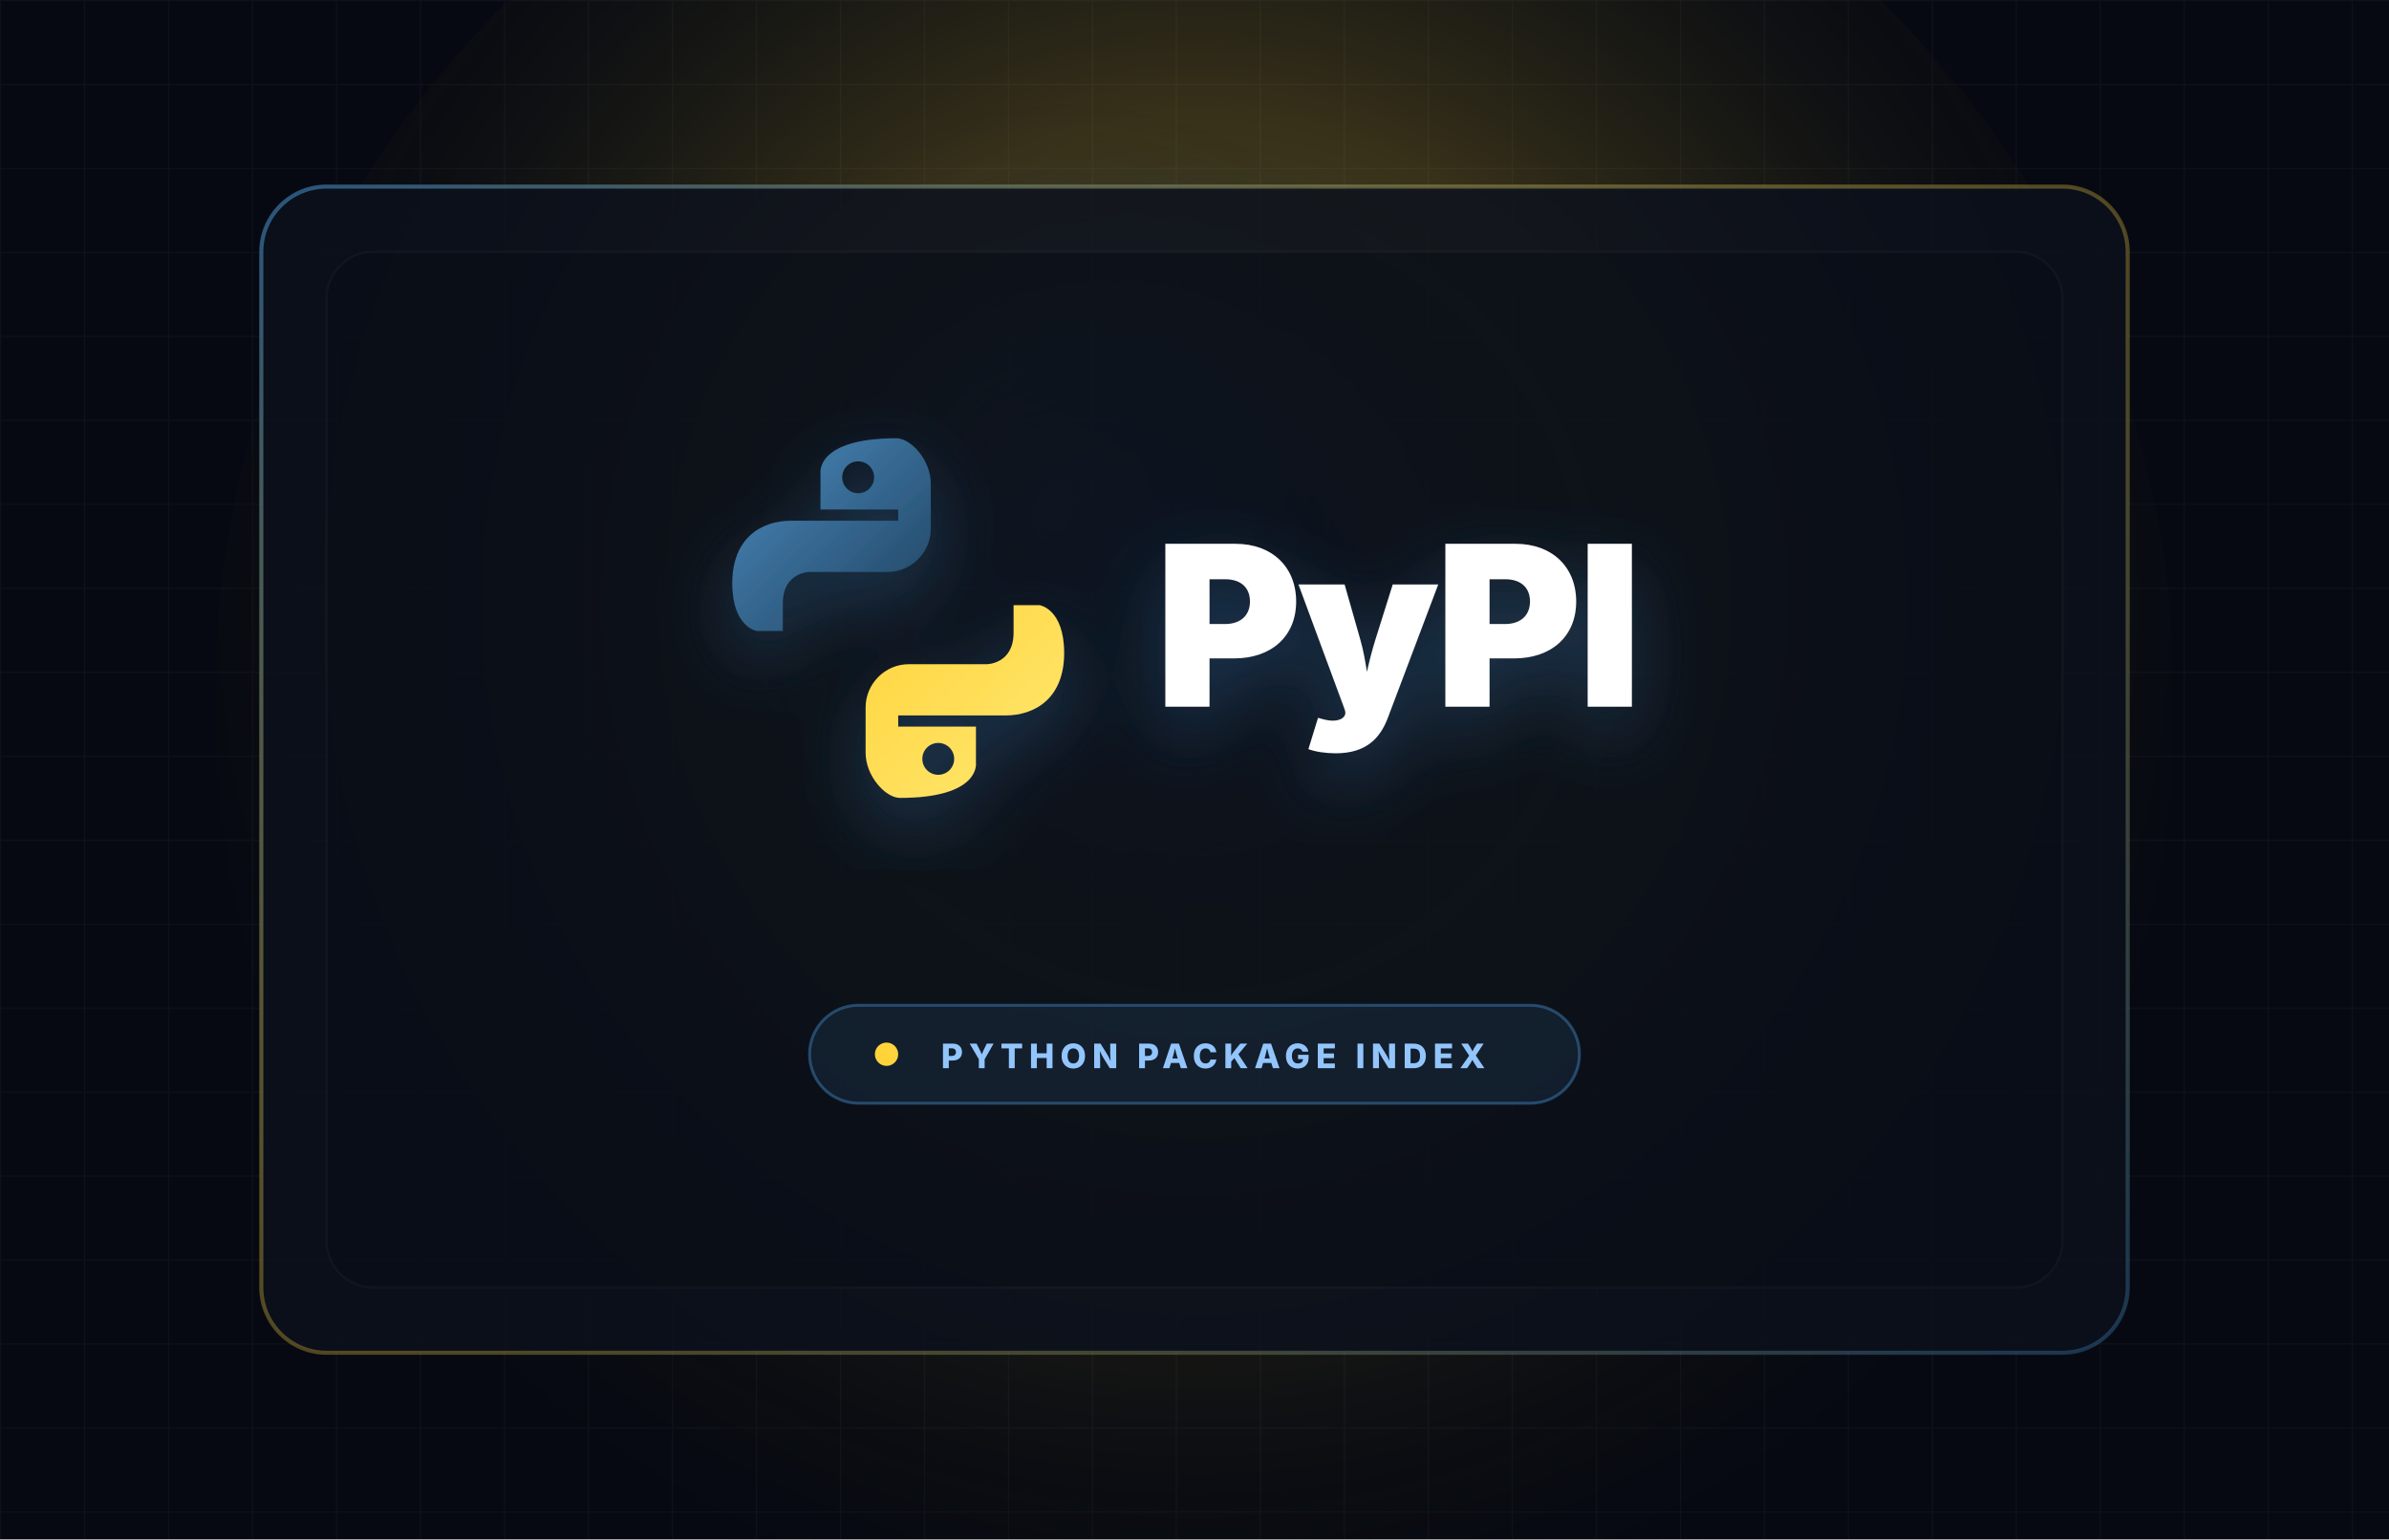
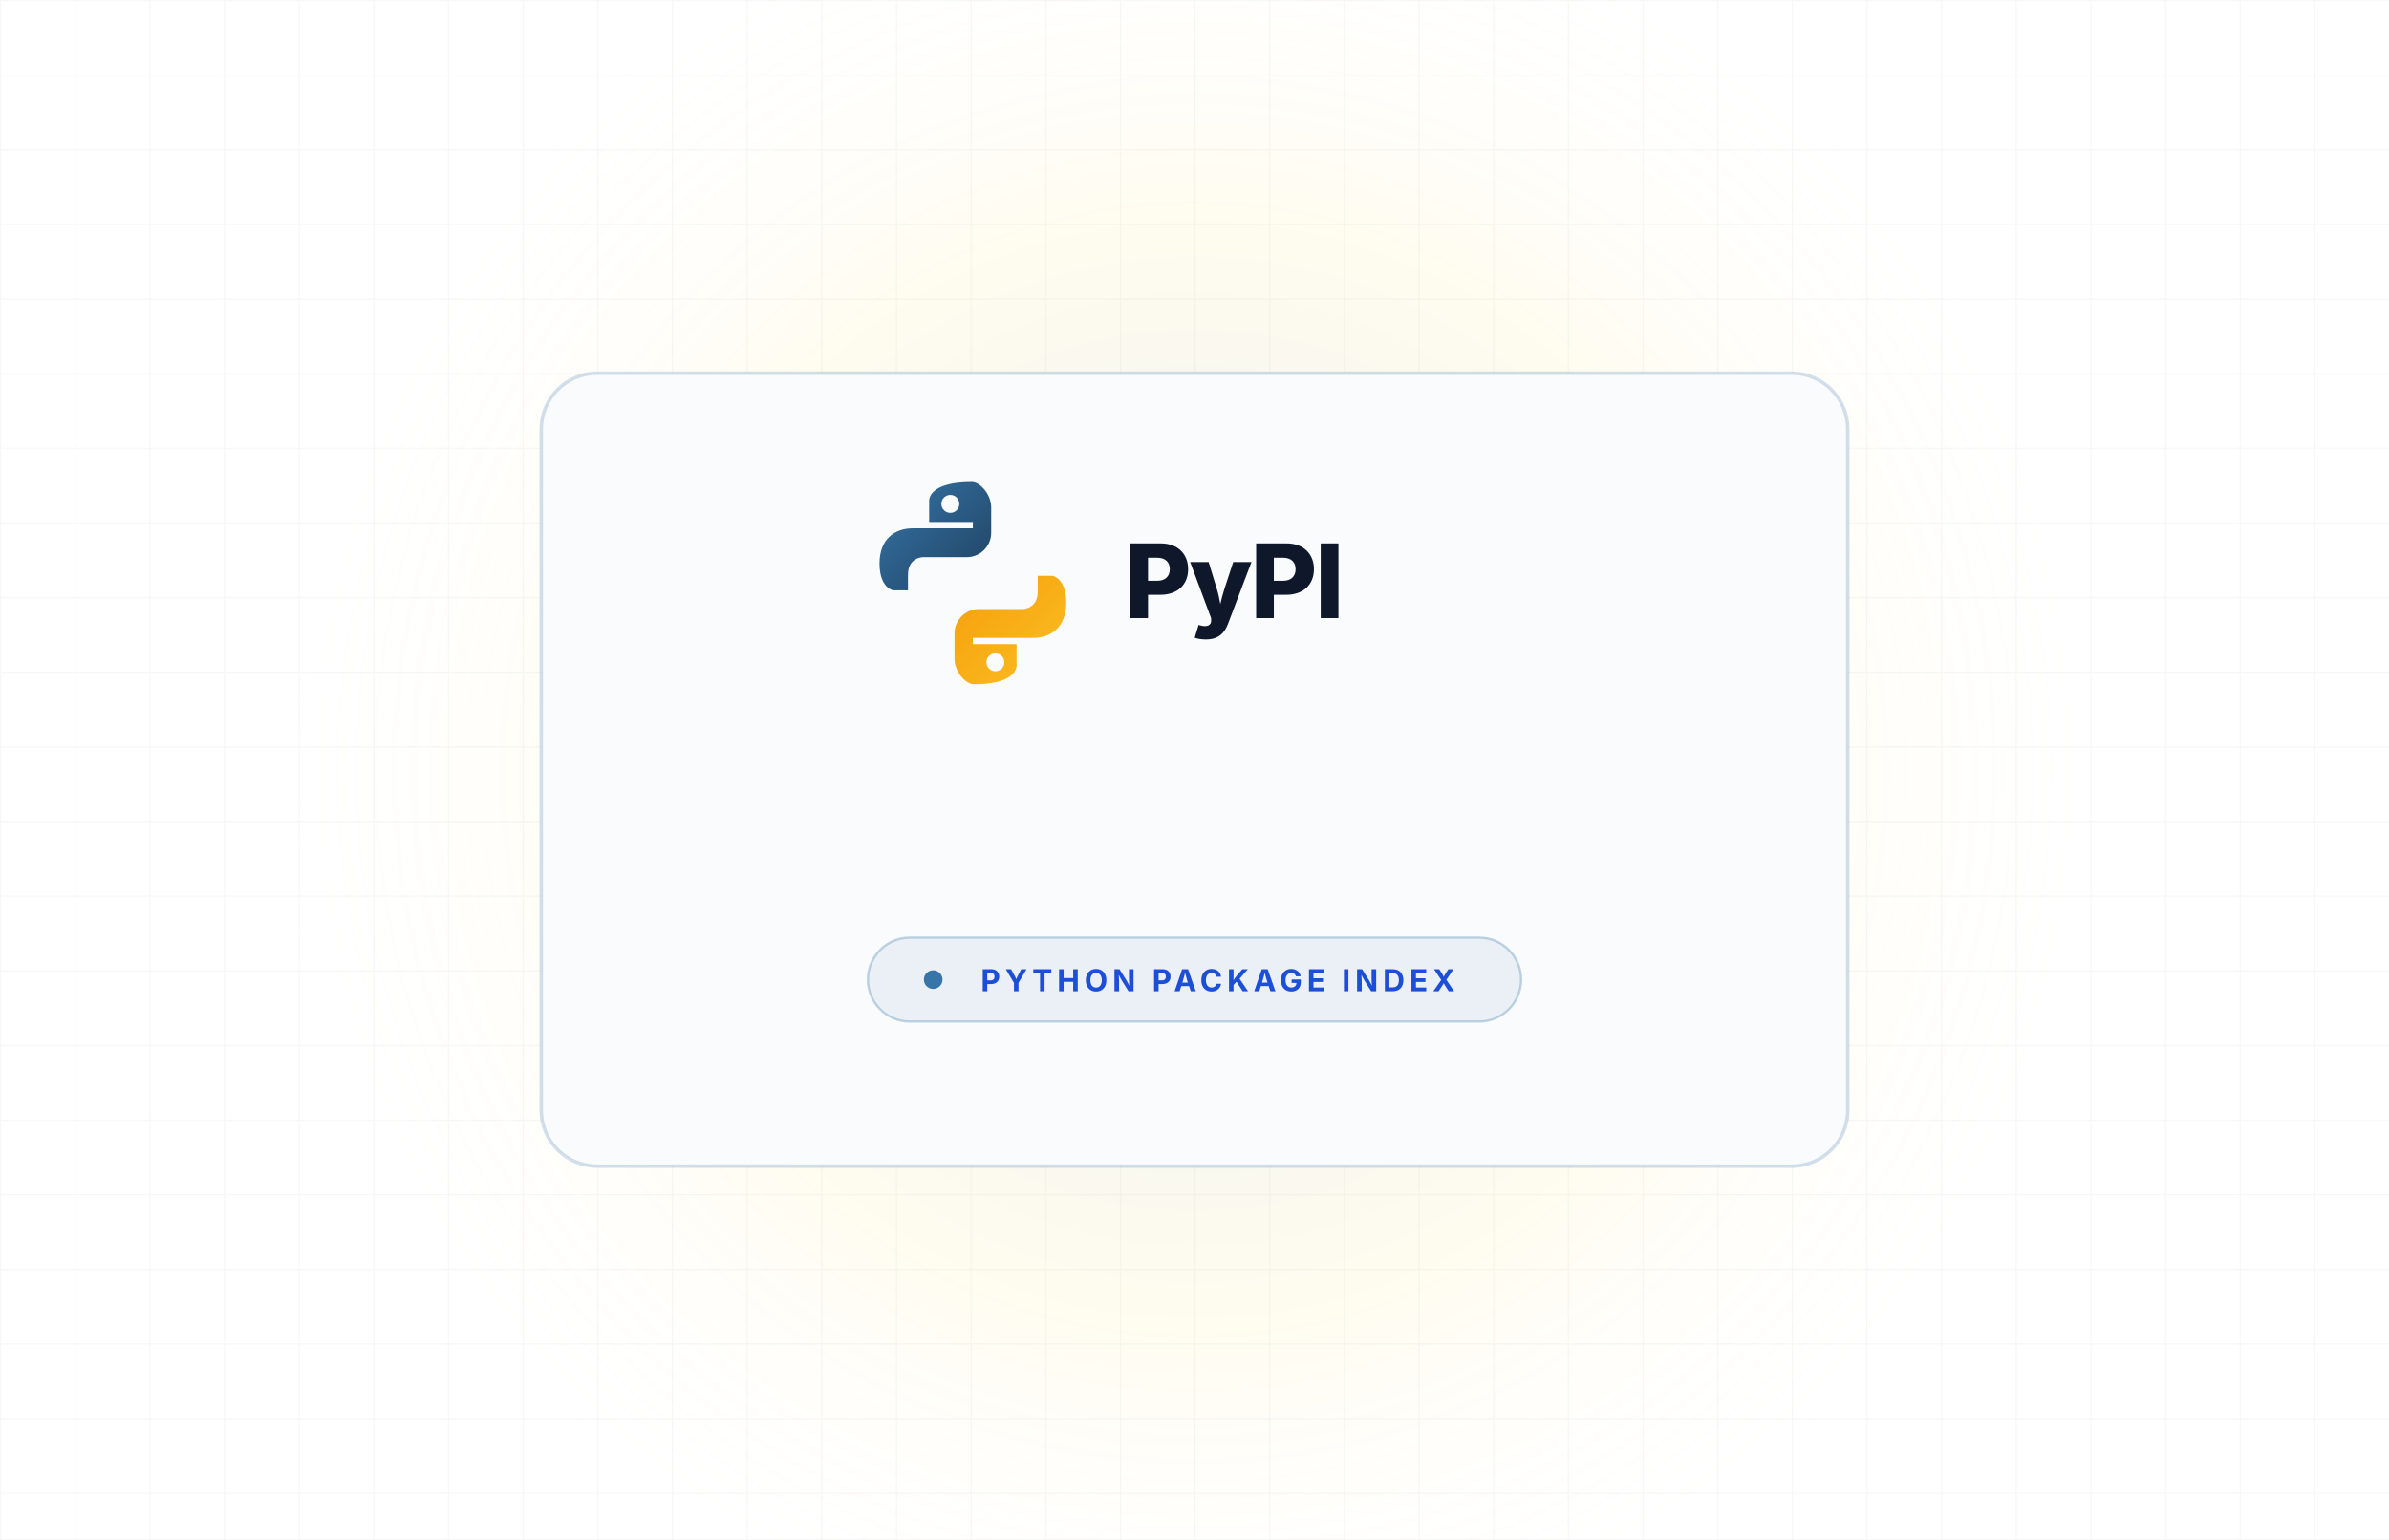
<svg xmlns="http://www.w3.org/2000/svg" viewBox="0 0 1024 660" width="1024" height="660">
  <defs>
-     <radialGradient id="pypi-glow" cx="50%" cy="45%" r="55%">
-       <stop offset="0%" stop-color="#3775a9" stop-opacity="0.45" />
-       <stop offset="45%" stop-color="#ffd43b" stop-opacity="0.2" />
-       <stop offset="100%" stop-color="#070a12" stop-opacity="0" />
+     <radialGradient id="pypi-glow" cx="50%" cy="50%" r="50%">
+       <stop offset="0%" stop-color="#3775a9" stop-opacity="0.14" />
+       <stop offset="60%" stop-color="#ffd43b" stop-opacity="0.08" />
+       <stop offset="100%" stop-color="#ffffff" stop-opacity="0" />
    </radialGradient>
-     <radialGradient id="pypi-spot" cx="45%" cy="40%" r="35%">
-       <stop offset="0%" stop-color="#60a5fa" stop-opacity="0.25" />
-       <stop offset="100%" stop-color="#070a12" stop-opacity="0" />
-     </radialGradient>
-     <pattern id="grid" width="36" height="36" patternUnits="userSpaceOnUse">
-       <path d="M 36 0 L 0 0 0 36" fill="none" stroke="rgba(255,255,255,0.035)" stroke-width="1" />
+     <pattern id="grid" width="32" height="32" patternUnits="userSpaceOnUse">
+       <path d="M 32 0 L 0 0 0 32" fill="none" stroke="rgba(0,0,0,0.035)" stroke-width="1" />
    </pattern>
-     <linearGradient id="card-border" x1="0%" y1="0%" x2="100%" y2="100%">
-       <stop offset="0%" stop-color="rgba(55,117,169,0.7)" />
-       <stop offset="50%" stop-color="rgba(255,212,59,0.3)" />
-       <stop offset="100%" stop-color="rgba(55,117,169,0.4)" />
-     </linearGradient>
    <linearGradient id="py-blue" x1="0%" y1="0%" x2="100%" y2="100%">
-       <stop offset="0%" stop-color="#4b8bbe" />
+       <stop offset="0%" stop-color="#3775a9" />
      <stop offset="100%" stop-color="#1e415f" />
    </linearGradient>
    <linearGradient id="py-yellow" x1="0%" y1="0%" x2="100%" y2="100%">
-       <stop offset="0%" stop-color="#ffd43b" />
-       <stop offset="100%" stop-color="#ffe873" />
+       <stop offset="0%" stop-color="#f59e0b" />
+       <stop offset="100%" stop-color="#fbbf24" />
    </linearGradient>
-     <filter id="pypi-drop" x="-20%" y="-20%" width="140%" height="140%">
-       <feDropShadow dx="0" dy="12" stdDeviation="16" flood-color="#3775a9" flood-opacity="0.4" />
-     </filter>
  </defs>
-   <rect width="1024" height="660" fill="#060911" />
+   <rect width="1024" height="660" fill="#ffffff" />
  <rect width="1024" height="660" fill="url(#grid)" />
-   <circle cx="512" cy="300" r="420" fill="url(#pypi-glow)" />
-   <circle cx="480" cy="270" r="260" fill="url(#pypi-spot)" />
-   <rect x="112" y="80" width="800" height="500" rx="28" fill="#0b101d" fill-opacity="0.82" stroke="url(#card-border)" stroke-width="1.75" />
-   <rect x="140" y="108" width="744" height="444" rx="20" fill="#080c16" fill-opacity="0.45" stroke="rgba(255,255,255,0.03)" stroke-width="1" />
-   <g transform="translate(305, 185)" filter="url(#pypi-drop)">
-     <svg viewBox="0 0 110 110" width="160" height="160">
+   <circle cx="512" cy="330" r="400" fill="url(#pypi-glow)" />
+   <rect x="232" y="160" width="560" height="340" rx="24" fill="#fafbfc" stroke="rgba(55,117,169,0.22)" stroke-width="1.5" />
+   <g transform="translate(372, 205)">
+     <svg viewBox="0 0 110 110" width="90" height="90">
      <path fill="url(#py-blue)" d="M54.5,2 C30.6,2 32.1,12.3 32.1,12.3 L32.1,23 L55,23 L55,26.3 L23.5,26.3 C14.3,26.3 6.1,31.7 6.1,44.7 C6.1,57.7 13.3,58.8 13.3,58.8 L21,58.8 L21,50.7 C21,41.4 28.9,41.4 28.9,41.4 L51.9,41.4 C58.9,41.4 64.6,35.6 64.6,28.7 L64.6,15.3 C64.6,8.4 58.7,2 54.5,2 Z M43.2,8.8 C45.8,8.8 47.9,10.9 47.9,13.5 C47.9,16.1 45.8,18.2 43.2,18.2 C40.6,18.2 38.5,16.1 38.5,13.5 C38.5,10.9 40.6,8.8 43.2,8.8 Z" />
      <path fill="url(#py-yellow)" d="M55.5,108 C79.4,108 77.9,97.7 77.9,97.7 L77.9,87 L55,87 L55,83.7 L86.5,83.7 C95.7,83.7 103.9,78.3 103.9,65.3 C103.9,52.3 96.7,51.2 96.7,51.2 L89,51.2 L89,59.3 C89,68.6 81.1,68.6 81.1,68.6 L58.1,68.6 C51.1,68.6 45.4,74.4 45.4,81.3 L45.4,94.7 C45.4,101.6 51.3,108 55.5,108 Z M66.8,101.2 C64.2,101.2 62.1,99.1 62.1,96.5 C62.1,93.9 64.2,91.8 66.8,91.8 C69.4,91.8 71.5,93.9 71.5,96.5 C71.5,99.1 69.4,101.2 66.8,101.2 Z" />
    </svg>
-     <text x="190" y="118" fill="#ffffff" font-family="'Space Grotesk', -apple-system, sans-serif" font-size="96" font-weight="900" letter-spacing="-2">PyPI</text>
+     <text x="110" y="60" fill="#0f172a" font-family="'Space Grotesk', -apple-system, sans-serif" font-size="44" font-weight="800" letter-spacing="-1">PyPI</text>
  </g>
-   <g transform="translate(512, 452)" text-anchor="middle">
-     <rect x="-165" y="-21" width="330" height="42" rx="21" fill="rgba(55,117,169,0.15)" stroke="rgba(55,117,169,0.55)" stroke-width="1.25" />
-     <circle cx="-132" cy="0" r="5" fill="#ffd43b" />
-     <text x="8" y="6" fill="#93c5fd" font-family="'Space Grotesk', -apple-system, sans-serif" font-size="14.5" font-weight="800" letter-spacing="2.5">PYTHON PACKAGE INDEX</text>
+   <g transform="translate(512, 420)" text-anchor="middle">
+     <rect x="-140" y="-18" width="280" height="36" rx="18" fill="rgba(55,117,169,0.08)" stroke="rgba(55,117,169,0.3)" stroke-width="1" />
+     <circle cx="-112" cy="0" r="4" fill="#3775a9" />
+     <text x="10" y="5" fill="#1d4ed8" font-family="'Space Grotesk', -apple-system, sans-serif" font-size="13" font-weight="700" letter-spacing="2">PYTHON PACKAGE INDEX</text>
  </g>
</svg>
